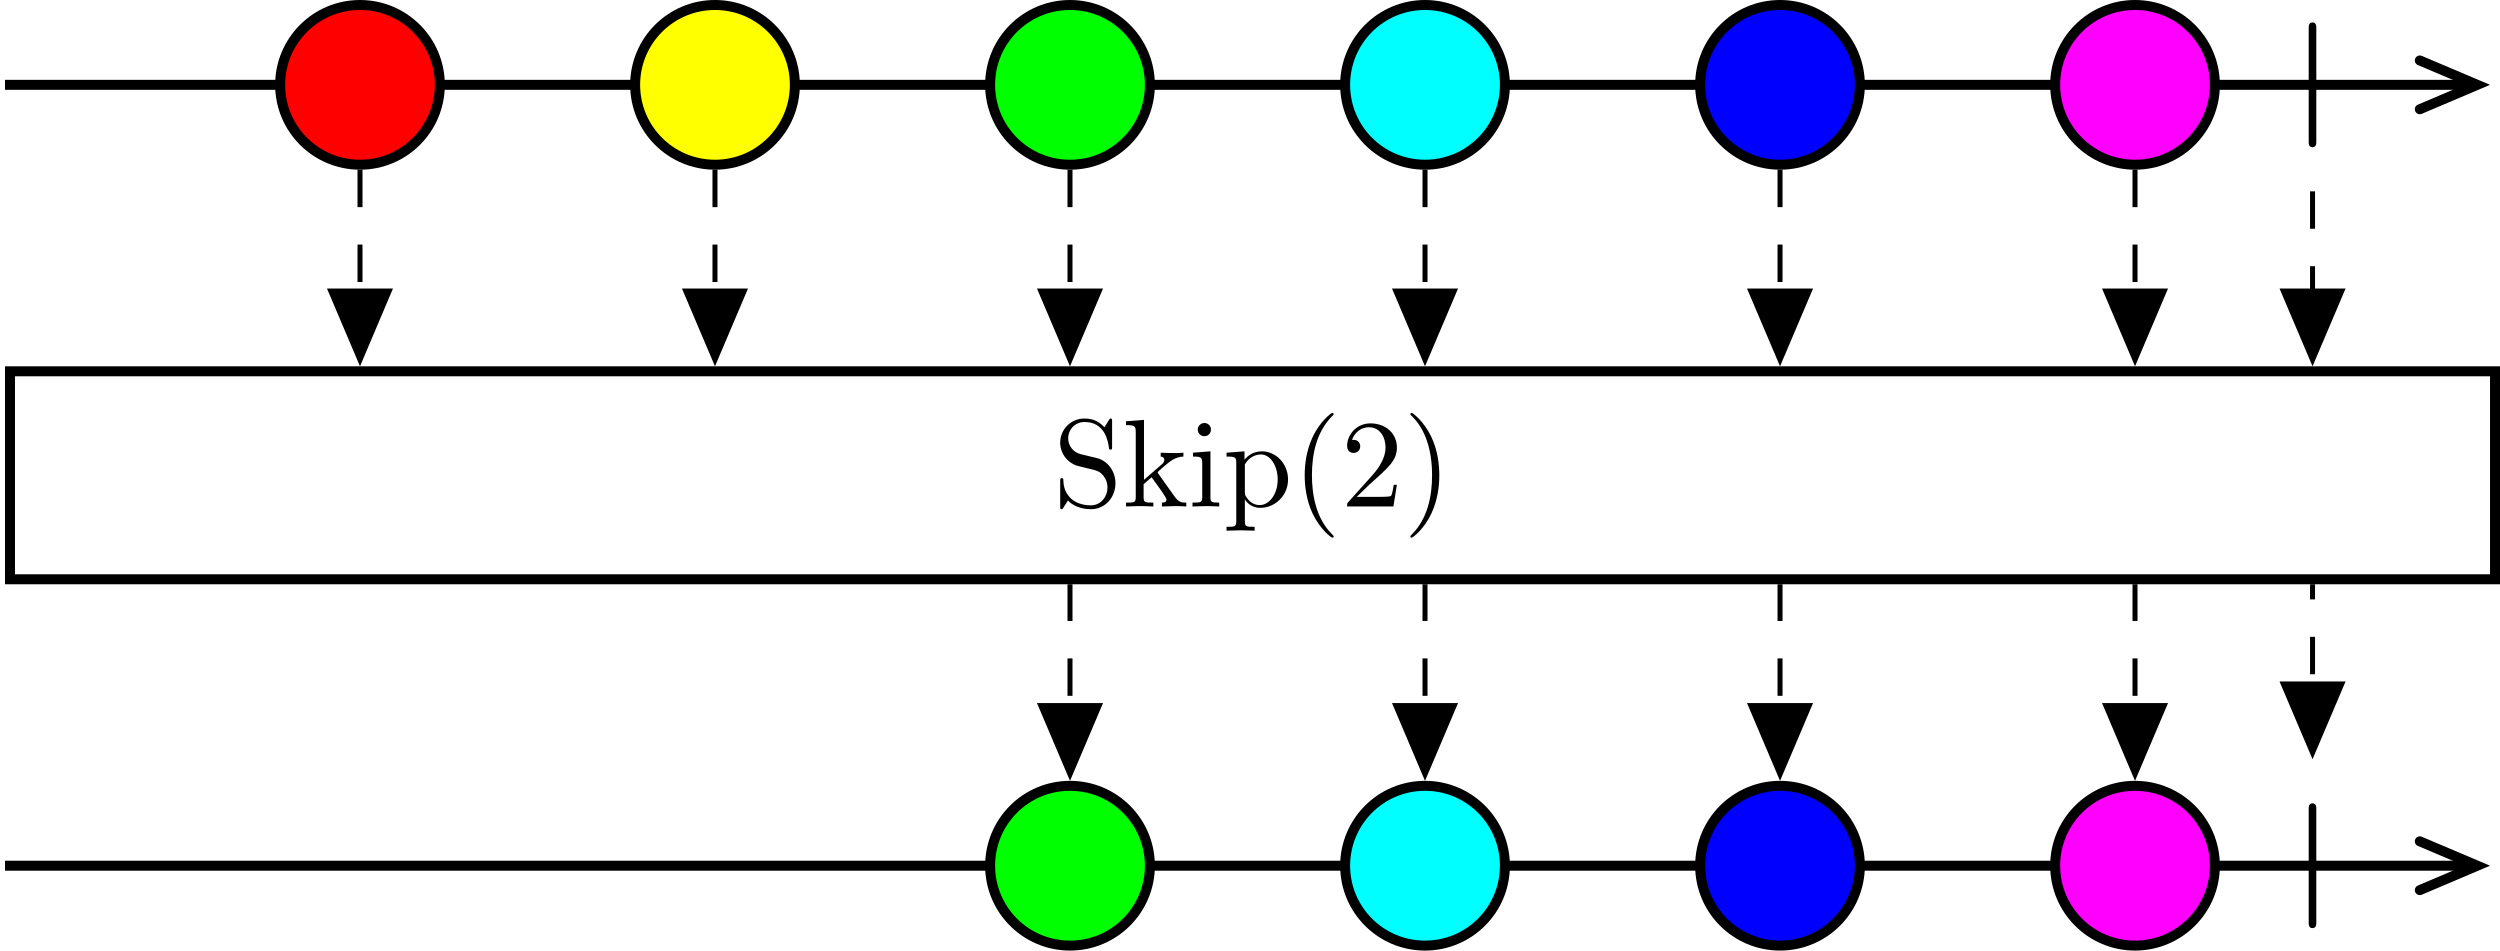
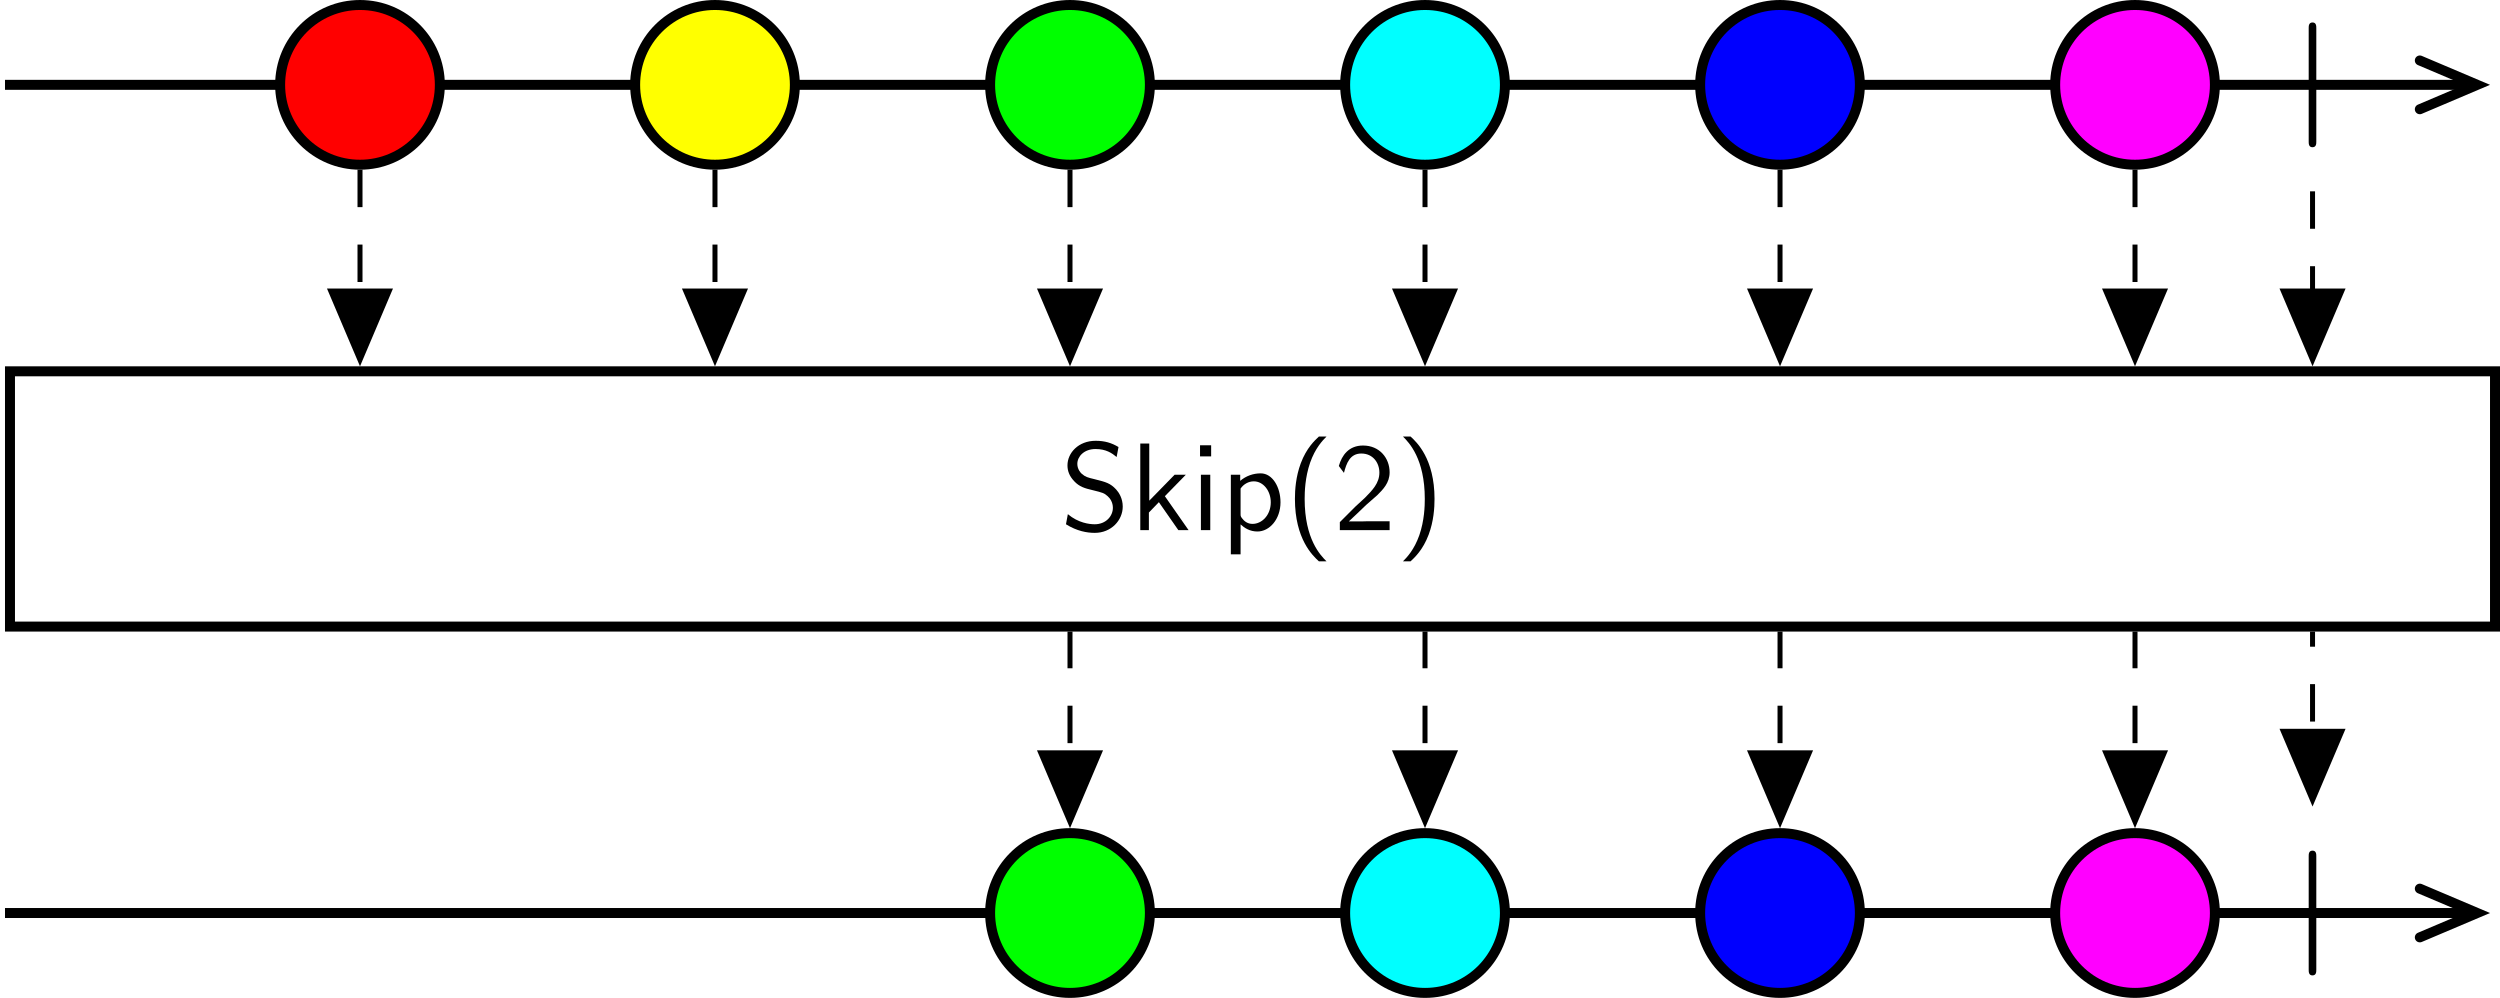
- <svg xmlns="http://www.w3.org/2000/svg" xmlns:xlink="http://www.w3.org/1999/xlink" version="1.1" width="427.759pt" height="162.648pt" viewBox="-147.171 -143.898 427.759 162.648">
+ <svg xmlns="http://www.w3.org/2000/svg" xmlns:xlink="http://www.w3.org/1999/xlink" version="1.1" width="425.193pt" height="169.718pt" viewBox="-146.288 -143.035 425.193 169.718">
  <defs>
+     <path id="g1-40" d="M2.7-7.472C2.381-7.173 1.714-6.565 1.255-5.34C.857-4.274 .787-3.218 .787-2.491C.787 .727 2.222 2.052 2.7 2.491H3.308C2.829 2.012 1.564 .727 1.564-2.491C1.564-3.049 1.594-4.214 2.002-5.39C2.411-6.545 2.979-7.143 3.308-7.472H2.7Z" />
+     <path id="g1-41" d="M1.166 2.491C1.484 2.192 2.152 1.584 2.61 .359C3.009-.707 3.078-1.763 3.078-2.491C3.078-5.709 1.644-7.034 1.166-7.472H.558C1.036-6.994 2.301-5.709 2.301-2.491C2.301-1.933 2.271-.767 1.863 .408C1.455 1.564 .887 2.162 .558 2.491H1.166Z" />
+     <path id="g1-50" d="M1.733-1.873L.498-.638V0H4.473V-.707H2.66C2.54-.707 2.421-.697 2.301-.697H1.215C1.534-.976 2.291-1.724 2.6-2.012C2.79-2.192 3.298-2.61 3.487-2.79C3.935-3.238 4.473-3.766 4.473-4.613C4.473-5.758 3.666-6.755 2.351-6.755C1.215-6.755 .658-5.978 .418-5.121C.538-4.951 .588-4.892 .608-4.862C.628-4.842 .727-4.712 .827-4.573C1.026-5.34 1.305-6.117 2.212-6.117C3.148-6.117 3.656-5.37 3.656-4.593C3.656-3.746 3.088-3.178 2.501-2.58L1.733-1.873Z" />
+     <path id="g1-83" d="M4.633-6.635C4.085-6.964 3.537-7.133 2.809-7.133C1.425-7.133 .558-6.157 .558-5.171C.558-4.742 .697-4.324 1.096-3.905C1.514-3.457 1.953-3.337 2.54-3.198C3.387-2.989 3.487-2.959 3.766-2.71C3.965-2.54 4.184-2.212 4.184-1.783C4.184-1.126 3.636-.468 2.73-.468C2.321-.468 1.425-.568 .588-1.275L.438-.468C1.315 .08 2.112 .219 2.74 .219C4.055 .219 4.971-.787 4.971-1.883C4.971-2.531 4.663-3.009 4.443-3.248C3.975-3.746 3.646-3.836 2.73-4.065C2.152-4.204 1.993-4.244 1.694-4.503C1.624-4.563 1.345-4.852 1.345-5.29C1.345-5.878 1.883-6.476 2.8-6.476C3.636-6.476 4.115-6.147 4.483-5.838L4.633-6.635Z" />
+     <path id="g1-105" d="M1.624-6.775H.737V-5.888H1.624V-6.775ZM1.554-4.423H.807V0H1.554V-4.423Z" />
+     <path id="g1-107" d="M2.8-2.71L4.473-4.423H3.577L1.554-2.351V-6.914H.837V0H1.524V-1.405L2.321-2.232L3.875 0H4.692L2.8-2.71Z" />
+     <path id="g1-112" d="M1.594-.458C1.903-.169 2.341 .11 2.939 .11C3.905 .11 4.782-.867 4.782-2.222C4.782-3.417 4.154-4.533 3.198-4.533C2.6-4.533 2.022-4.324 1.564-3.935V-4.423H.817V1.933H1.594V-.458ZM1.594-3.318C1.833-3.666 2.222-3.895 2.65-3.895C3.407-3.895 4.005-3.138 4.005-2.222C4.005-1.196 3.298-.498 2.55-.498C2.162-.498 1.893-.697 1.694-.966C1.594-1.116 1.594-1.136 1.594-1.315V-3.318Z" />
    <path id="g0-106" d="M1.893-7.024C1.893-7.173 1.893-7.472 1.594-7.472C1.285-7.472 1.285-7.183 1.285-7.024V2.042C1.285 2.192 1.285 2.491 1.584 2.491C1.893 2.491 1.893 2.202 1.893 2.042V-7.024Z" />
-     <path id="g1-40" d="M3.298 2.391C3.298 2.361 3.298 2.341 3.128 2.172C1.883 .917 1.564-.966 1.564-2.491C1.564-4.224 1.943-5.958 3.168-7.203C3.298-7.323 3.298-7.342 3.298-7.372C3.298-7.442 3.258-7.472 3.198-7.472C3.098-7.472 2.202-6.795 1.614-5.529C1.106-4.433 .986-3.328 .986-2.491C.986-1.714 1.096-.508 1.644 .618C2.242 1.843 3.098 2.491 3.198 2.491C3.258 2.491 3.298 2.461 3.298 2.391Z" />
-     <path id="g1-41" d="M2.879-2.491C2.879-3.268 2.77-4.473 2.222-5.599C1.624-6.824 .767-7.472 .667-7.472C.608-7.472 .568-7.432 .568-7.372C.568-7.342 .568-7.323 .757-7.143C1.733-6.157 2.301-4.573 2.301-2.491C2.301-.787 1.933 .966 .697 2.222C.568 2.341 .568 2.361 .568 2.391C.568 2.451 .608 2.491 .667 2.491C.767 2.491 1.664 1.813 2.252 .548C2.76-.548 2.879-1.654 2.879-2.491Z" />
-     <path id="g1-50" d="M1.265-.767L2.321-1.793C3.875-3.168 4.473-3.706 4.473-4.702C4.473-5.838 3.577-6.635 2.361-6.635C1.235-6.635 .498-5.719 .498-4.832C.498-4.274 .996-4.274 1.026-4.274C1.196-4.274 1.544-4.394 1.544-4.802C1.544-5.061 1.365-5.32 1.016-5.32C.936-5.32 .917-5.32 .887-5.31C1.116-5.958 1.654-6.326 2.232-6.326C3.138-6.326 3.567-5.519 3.567-4.702C3.567-3.905 3.068-3.118 2.521-2.501L.608-.369C.498-.259 .498-.239 .498 0H4.194L4.473-1.733H4.224C4.174-1.435 4.105-.996 4.005-.847C3.935-.767 3.278-.767 3.059-.767H1.265Z" />
-     <path id="g1-83" d="M3.477-3.866L2.202-4.174C1.584-4.324 1.196-4.862 1.196-5.44C1.196-6.137 1.733-6.745 2.511-6.745C4.174-6.745 4.394-5.111 4.453-4.663C4.463-4.603 4.463-4.543 4.573-4.543C4.702-4.543 4.702-4.593 4.702-4.782V-6.785C4.702-6.954 4.702-7.024 4.593-7.024C4.523-7.024 4.513-7.014 4.443-6.894L4.095-6.326C3.796-6.615 3.387-7.024 2.501-7.024C1.395-7.024 .558-6.147 .558-5.091C.558-4.264 1.086-3.537 1.863-3.268C1.973-3.228 2.481-3.108 3.178-2.939C3.447-2.869 3.746-2.8 4.025-2.431C4.234-2.172 4.334-1.843 4.334-1.514C4.334-.807 3.836-.09 2.999-.09C2.71-.09 1.953-.139 1.425-.628C.847-1.166 .817-1.803 .807-2.162C.797-2.262 .717-2.262 .687-2.262C.558-2.262 .558-2.192 .558-2.012V-.02C.558 .149 .558 .219 .667 .219C.737 .219 .747 .199 .817 .09C.817 .08 .847 .05 1.176-.478C1.484-.139 2.122 .219 3.009 .219C4.174 .219 4.971-.757 4.971-1.853C4.971-2.849 4.314-3.666 3.477-3.866Z" />
-     <path id="g1-105" d="M1.763-4.403L.369-4.294V-3.985C1.016-3.985 1.106-3.925 1.106-3.437V-.757C1.106-.309 .996-.309 .329-.309V0C.648-.01 1.186-.03 1.425-.03C1.773-.03 2.122-.01 2.461 0V-.309C1.803-.309 1.763-.359 1.763-.747V-4.403ZM1.803-6.137C1.803-6.456 1.554-6.665 1.275-6.665C.966-6.665 .747-6.396 .747-6.137C.747-5.868 .966-5.609 1.275-5.609C1.554-5.609 1.803-5.818 1.803-6.137Z" />
-     <path id="g1-107" d="M1.056-.757C1.056-.309 .946-.309 .279-.309V0C.608-.01 1.076-.03 1.365-.03C1.664-.03 2.062-.02 2.461 0V-.309C1.793-.309 1.684-.309 1.684-.757V-1.783L2.321-2.331C3.088-1.275 3.507-.717 3.507-.538C3.507-.349 3.337-.309 3.148-.309V0C3.427-.01 4.015-.03 4.224-.03C4.513-.03 4.802-.02 5.091 0V-.309C4.722-.309 4.503-.309 4.125-.837L2.859-2.62C2.849-2.64 2.8-2.7 2.8-2.73C2.8-2.77 3.507-3.367 3.606-3.447C4.234-3.955 4.653-3.975 4.862-3.985V-4.294C4.573-4.264 4.443-4.264 4.164-4.264C3.806-4.264 3.188-4.284 3.049-4.294V-3.985C3.238-3.975 3.337-3.866 3.337-3.736C3.337-3.537 3.198-3.417 3.118-3.347L1.714-2.132V-6.914L.279-6.804V-6.496C.976-6.496 1.056-6.426 1.056-5.938V-.757Z" />
-     <path id="g1-112" d="M1.714-3.746V-4.403L.279-4.294V-3.985C.986-3.985 1.056-3.925 1.056-3.487V1.176C1.056 1.624 .946 1.624 .279 1.624V1.933C.618 1.923 1.136 1.903 1.395 1.903C1.664 1.903 2.172 1.923 2.521 1.933V1.624C1.853 1.624 1.743 1.624 1.743 1.176V-.498V-.588C1.793-.428 2.212 .11 2.969 .11C4.154 .11 5.191-.867 5.191-2.152C5.191-3.417 4.224-4.403 3.108-4.403C2.331-4.403 1.913-3.965 1.714-3.746ZM1.743-1.136V-3.357C2.032-3.866 2.521-4.154 3.029-4.154C3.756-4.154 4.364-3.278 4.364-2.152C4.364-.946 3.666-.11 2.929-.11C2.531-.11 2.152-.309 1.883-.717C1.743-.927 1.743-.936 1.743-1.136Z" />
  </defs>
-   <g id="page1" transform="matrix(2.142857 0 0 2.142857 0 0)">
+   <g id="page1" transform="matrix(2.13 0 0 2.13 0 0)">
    <path d="M-68.281-60.379H128.875" stroke="#000" fill="none" stroke-width=".797" />
    <path d="M124.539-62.324L129.125-60.379L124.539-58.43" stroke="#000" fill="none" stroke-width=".797" stroke-linecap="round" />
-     <path d="M-33.559-60.379C-33.559-63.898-36.414-66.754-39.934-66.754C-43.457-66.754-46.312-63.898-46.312-60.379C-46.312-56.855-43.457-54-39.934-54C-36.414-54-33.559-56.855-33.559-60.379Z" fill="#f00" />
-     <path d="M-33.559-60.379C-33.559-63.898-36.414-66.754-39.934-66.754C-43.457-66.754-46.312-63.898-46.312-60.379C-46.312-56.855-43.457-54-39.934-54C-36.414-54-33.559-56.855-33.559-60.379Z" stroke="#000" fill="none" stroke-width=".797" stroke-miterlimit="10" />
-     <path d="M-5.211-60.379C-5.211-63.898-8.066-66.754-11.59-66.754C-15.109-66.754-17.965-63.898-17.965-60.379C-17.965-56.855-15.109-54-11.59-54C-8.066-54-5.211-56.855-5.211-60.379Z" fill="#ff0" />
-     <path d="M-5.211-60.379C-5.211-63.898-8.066-66.754-11.59-66.754C-15.109-66.754-17.965-63.898-17.965-60.379C-17.965-56.855-15.109-54-11.59-54C-8.066-54-5.211-56.855-5.211-60.379Z" stroke="#000" fill="none" stroke-width=".797" stroke-miterlimit="10" />
-     <path d="M23.137-60.379C23.137-63.898 20.281-66.754 16.758-66.754C13.234-66.754 10.379-63.898 10.379-60.379C10.379-56.855 13.234-54 16.758-54C20.281-54 23.137-56.855 23.137-60.379Z" fill="#0f0" />
-     <path d="M23.137-60.379C23.137-63.898 20.281-66.754 16.758-66.754C13.234-66.754 10.379-63.898 10.379-60.379C10.379-56.855 13.234-54 16.758-54C20.281-54 23.137-56.855 23.137-60.379Z" stroke="#000" fill="none" stroke-width=".797" stroke-miterlimit="10" />
-     <path d="M51.485-60.379C51.485-63.898 48.629-66.754 45.106-66.754C41.582-66.754 38.727-63.898 38.727-60.379C38.727-56.855 41.582-54 45.106-54C48.629-54 51.485-56.855 51.485-60.379Z" fill="#0ff" />
-     <path d="M51.485-60.379C51.485-63.898 48.629-66.754 45.106-66.754C41.582-66.754 38.727-63.898 38.727-60.379C38.727-56.855 41.582-54 45.106-54C48.629-54 51.485-56.855 51.485-60.379Z" stroke="#000" fill="none" stroke-width=".797" stroke-miterlimit="10" />
-     <path d="M79.828-60.379C79.828-63.898 76.973-66.754 73.453-66.754C69.93-66.754 67.074-63.898 67.074-60.379C67.074-56.855 69.93-54 73.453-54C76.973-54 79.828-56.855 79.828-60.379Z" fill="#00f" />
-     <path d="M79.828-60.379C79.828-63.898 76.973-66.754 73.453-66.754C69.93-66.754 67.074-63.898 67.074-60.379C67.074-56.855 69.93-54 73.453-54C76.973-54 79.828-56.855 79.828-60.379Z" stroke="#000" fill="none" stroke-width=".797" stroke-miterlimit="10" />
-     <path d="M108.176-60.379C108.176-63.898 105.321-66.754 101.797-66.754C98.278-66.754 95.422-63.898 95.422-60.379C95.422-56.855 98.278-54 101.797-54C105.321-54 108.176-56.855 108.176-60.379Z" fill="#f0f" />
-     <path d="M108.176-60.379C108.176-63.898 105.321-66.754 101.797-66.754C98.278-66.754 95.422-63.898 95.422-60.379C95.422-56.855 98.278-54 101.797-54C105.321-54 108.176-56.855 108.176-60.379Z" stroke="#000" fill="none" stroke-width=".797" stroke-miterlimit="10" />
-     <g transform="matrix(1 0 0 1 82.8516 33.6665)">
-       <use x="31.529" y="-91.553" xlink:href="#g0-106" />
+     <path d="M-33.559-60.379C-33.559-63.898-36.414-66.754-39.934-66.754C-43.457-66.754-46.312-63.898-46.312-60.379C-46.312-56.856-43.457-54-39.934-54C-36.414-54-33.559-56.856-33.559-60.379Z" fill="#f00" />
+     <path d="M-33.559-60.379C-33.559-63.898-36.414-66.754-39.934-66.754C-43.457-66.754-46.312-63.898-46.312-60.379C-46.312-56.856-43.457-54-39.934-54C-36.414-54-33.559-56.856-33.559-60.379Z" stroke="#000" fill="none" stroke-width=".797" stroke-miterlimit="10" />
+     <path d="M-5.211-60.379C-5.211-63.898-8.066-66.754-11.59-66.754C-15.109-66.754-17.965-63.898-17.965-60.379C-17.965-56.856-15.109-54-11.59-54C-8.066-54-5.211-56.856-5.211-60.379Z" fill="#ff0" />
+     <path d="M-5.211-60.379C-5.211-63.898-8.066-66.754-11.59-66.754C-15.109-66.754-17.965-63.898-17.965-60.379C-17.965-56.856-15.109-54-11.59-54C-8.066-54-5.211-56.856-5.211-60.379Z" stroke="#000" fill="none" stroke-width=".797" stroke-miterlimit="10" />
+     <path d="M23.137-60.379C23.137-63.898 20.281-66.754 16.758-66.754C13.234-66.754 10.379-63.898 10.379-60.379C10.379-56.856 13.234-54 16.758-54C20.281-54 23.137-56.856 23.137-60.379Z" fill="#0f0" />
+     <path d="M23.137-60.379C23.137-63.898 20.281-66.754 16.758-66.754C13.234-66.754 10.379-63.898 10.379-60.379C10.379-56.856 13.234-54 16.758-54C20.281-54 23.137-56.856 23.137-60.379Z" stroke="#000" fill="none" stroke-width=".797" stroke-miterlimit="10" />
+     <path d="M51.485-60.379C51.485-63.898 48.629-66.754 45.106-66.754C41.582-66.754 38.727-63.898 38.727-60.379C38.727-56.856 41.582-54 45.106-54C48.629-54 51.485-56.856 51.485-60.379Z" fill="#0ff" />
+     <path d="M51.485-60.379C51.485-63.898 48.629-66.754 45.106-66.754C41.582-66.754 38.727-63.898 38.727-60.379C38.727-56.856 41.582-54 45.106-54C48.629-54 51.485-56.856 51.485-60.379Z" stroke="#000" fill="none" stroke-width=".797" stroke-miterlimit="10" />
+     <path d="M79.828-60.379C79.828-63.898 76.973-66.754 73.453-66.754C69.93-66.754 67.074-63.898 67.074-60.379C67.074-56.856 69.93-54 73.453-54C76.973-54 79.828-56.856 79.828-60.379Z" fill="#00f" />
+     <path d="M79.828-60.379C79.828-63.898 76.973-66.754 73.453-66.754C69.93-66.754 67.074-63.898 67.074-60.379C67.074-56.856 69.93-54 73.453-54C76.973-54 79.828-56.856 79.828-60.379Z" stroke="#000" fill="none" stroke-width=".797" stroke-miterlimit="10" />
+     <path d="M108.176-60.379C108.176-63.898 105.321-66.754 101.797-66.754C98.278-66.754 95.422-63.898 95.422-60.379C95.422-56.856 98.278-54 101.797-54C105.321-54 108.176-56.856 108.176-60.379Z" fill="#f0f" />
+     <path d="M108.176-60.379C108.176-63.898 105.321-66.754 101.797-66.754C98.278-66.754 95.422-63.898 95.422-60.379C95.422-56.856 98.278-54 101.797-54C105.321-54 108.176-56.856 108.176-60.379Z" stroke="#000" fill="none" stroke-width=".797" stroke-miterlimit="10" />
+     <g transform="matrix(1 0 0 1 82.8516 35.5551)">
+       <use x="31.529" y="-93.442" xlink:href="#g0-106" />
    </g>
-     <path d="M-67.883-20.898H130.543V-37.504H-67.883Z" stroke="#000" fill="none" stroke-width=".797" stroke-miterlimit="10" />
-     <g transform="matrix(1 0 0 1 -16.1121 33.6665)">
+     <path d="M-67.883-17.121H130.543V-37.504H-67.883Z" stroke="#000" fill="none" stroke-width=".797" stroke-miterlimit="10" />
+     <g transform="matrix(1 0 0 1 -15.5309 35.5551)">
      <use x="31.529" y="-60.378" xlink:href="#g1-83" />
      <use x="37.064" y="-60.378" xlink:href="#g1-107" />
-       <use x="42.322" y="-60.378" xlink:href="#g1-105" />
-       <use x="45.09" y="-60.378" xlink:href="#g1-112" />
-       <use x="50.624" y="-60.378" xlink:href="#g1-40" />
-       <use x="54.499" y="-60.378" xlink:href="#g1-50" />
-       <use x="59.48" y="-60.378" xlink:href="#g1-41" />
+       <use x="41.935" y="-60.378" xlink:href="#g1-105" />
+       <use x="44.315" y="-60.378" xlink:href="#g1-112" />
+       <use x="49.462" y="-60.378" xlink:href="#g1-40" />
+       <use x="53.337" y="-60.378" xlink:href="#g1-50" />
+       <use x="58.318" y="-60.378" xlink:href="#g1-41" />
    </g>
-     <path d="M-68.281 1.973H128.875" stroke="#000" fill="none" stroke-width=".797" stroke-miterlimit="10" />
-     <path d="M124.539 .027L129.125 1.973L124.539 3.922" stroke="#000" fill="none" stroke-width=".797" stroke-miterlimit="10" stroke-linecap="round" />
-     <path d="M23.137 1.973C23.137-1.551 20.281-4.406 16.758-4.406C13.234-4.406 10.379-1.551 10.379 1.973C10.379 5.496 13.234 8.352 16.758 8.352C20.281 8.352 23.137 5.496 23.137 1.973Z" fill="#0f0" />
-     <path d="M23.137 1.973C23.137-1.551 20.281-4.406 16.758-4.406C13.234-4.406 10.379-1.551 10.379 1.973C10.379 5.496 13.234 8.352 16.758 8.352C20.281 8.352 23.137 5.496 23.137 1.973Z" stroke="#000" fill="none" stroke-width=".797" stroke-miterlimit="10" />
-     <path d="M51.485 1.973C51.485-1.551 48.629-4.406 45.106-4.406C41.582-4.406 38.727-1.551 38.727 1.973C38.727 5.496 41.582 8.352 45.106 8.352C48.629 8.352 51.485 5.496 51.485 1.973Z" fill="#0ff" />
-     <path d="M51.485 1.973C51.485-1.551 48.629-4.406 45.106-4.406C41.582-4.406 38.727-1.551 38.727 1.973C38.727 5.496 41.582 8.352 45.106 8.352C48.629 8.352 51.485 5.496 51.485 1.973Z" stroke="#000" fill="none" stroke-width=".797" stroke-miterlimit="10" />
-     <path d="M79.828 1.973C79.828-1.551 76.973-4.406 73.453-4.406C69.93-4.406 67.074-1.551 67.074 1.973C67.074 5.496 69.93 8.352 73.453 8.352C76.973 8.352 79.828 5.496 79.828 1.973Z" fill="#00f" />
-     <path d="M79.828 1.973C79.828-1.551 76.973-4.406 73.453-4.406C69.93-4.406 67.074-1.551 67.074 1.973C67.074 5.496 69.93 8.352 73.453 8.352C76.973 8.352 79.828 5.496 79.828 1.973Z" stroke="#000" fill="none" stroke-width=".797" stroke-miterlimit="10" />
-     <path d="M108.176 1.973C108.176-1.551 105.321-4.406 101.797-4.406C98.278-4.406 95.422-1.551 95.422 1.973C95.422 5.496 98.278 8.352 101.797 8.352C105.321 8.352 108.176 5.496 108.176 1.973Z" fill="#f0f" />
-     <path d="M108.176 1.973C108.176-1.551 105.321-4.406 101.797-4.406C98.278-4.406 95.422-1.551 95.422 1.973C95.422 5.496 98.278 8.352 101.797 8.352C105.321 8.352 108.176 5.496 108.176 1.973Z" stroke="#000" fill="none" stroke-width=".797" stroke-miterlimit="10" />
-     <g transform="matrix(1 0 0 1 82.8516 33.66649)">
-       <use x="31.529" y="-29.202" xlink:href="#g0-106" />
+     <path d="M-68.281 5.75H128.875" stroke="#000" fill="none" stroke-width=".797" stroke-miterlimit="10" />
+     <path d="M124.539 3.805L129.125 5.75L124.539 7.695" stroke="#000" fill="none" stroke-width=".797" stroke-miterlimit="10" stroke-linecap="round" />
+     <path d="M23.137 5.75C23.137 2.227 20.281-.629 16.758-.629C13.234-.629 10.379 2.227 10.379 5.75C10.379 9.273 13.234 12.129 16.758 12.129C20.281 12.129 23.137 9.273 23.137 5.75Z" fill="#0f0" />
+     <path d="M23.137 5.75C23.137 2.227 20.281-.629 16.758-.629C13.234-.629 10.379 2.227 10.379 5.75C10.379 9.273 13.234 12.129 16.758 12.129C20.281 12.129 23.137 9.273 23.137 5.75Z" stroke="#000" fill="none" stroke-width=".797" stroke-miterlimit="10" />
+     <path d="M51.485 5.75C51.485 2.227 48.629-.629 45.106-.629C41.582-.629 38.727 2.227 38.727 5.75C38.727 9.273 41.582 12.129 45.106 12.129C48.629 12.129 51.485 9.273 51.485 5.75Z" fill="#0ff" />
+     <path d="M51.485 5.75C51.485 2.227 48.629-.629 45.106-.629C41.582-.629 38.727 2.227 38.727 5.75C38.727 9.273 41.582 12.129 45.106 12.129C48.629 12.129 51.485 9.273 51.485 5.75Z" stroke="#000" fill="none" stroke-width=".797" stroke-miterlimit="10" />
+     <path d="M79.828 5.75C79.828 2.227 76.973-.629 73.453-.629C69.93-.629 67.074 2.227 67.074 5.75C67.074 9.273 69.93 12.129 73.453 12.129C76.973 12.129 79.828 9.273 79.828 5.75Z" fill="#00f" />
+     <path d="M79.828 5.75C79.828 2.227 76.973-.629 73.453-.629C69.93-.629 67.074 2.227 67.074 5.75C67.074 9.273 69.93 12.129 73.453 12.129C76.973 12.129 79.828 9.273 79.828 5.75Z" stroke="#000" fill="none" stroke-width=".797" stroke-miterlimit="10" />
+     <path d="M108.176 5.75C108.176 2.227 105.321-.629 101.797-.629C98.278-.629 95.422 2.227 95.422 5.75C95.422 9.273 98.278 12.129 101.797 12.129C105.321 12.129 108.176 9.273 108.176 5.75Z" fill="#f0f" />
+     <path d="M108.176 5.75C108.176 2.227 105.321-.629 101.797-.629C98.278-.629 95.422 2.227 95.422 5.75C95.422 9.273 98.278 12.129 101.797 12.129C105.321 12.129 108.176 9.273 108.176 5.75Z" stroke="#000" fill="none" stroke-width=".797" stroke-miterlimit="10" />
+     <g transform="matrix(1 0 0 1 82.8516 35.55513)">
+       <use x="31.529" y="-27.314" xlink:href="#g0-106" />
    </g>
    <path d="M-39.934-53.602V-38.711" stroke="#000" fill="none" stroke-width=".399" stroke-miterlimit="10" stroke-dasharray="2.989,2.989" />
    <path d="M-37.602-43.914L-39.934-38.414L-42.27-43.914Z" />
    <path d="M-37.602-43.914L-39.934-38.414L-42.27-43.914Z" stroke="#000" fill="none" stroke-width=".399" stroke-miterlimit="10" />
    <path d="M-11.59-53.602V-38.711" stroke="#000" fill="none" stroke-width=".399" stroke-miterlimit="10" stroke-dasharray="2.989,2.989" />
    <path d="M-9.254-43.914L-11.59-38.414L-13.926-43.914Z" />
    <path d="M-9.254-43.914L-11.59-38.414L-13.926-43.914Z" stroke="#000" fill="none" stroke-width=".399" stroke-miterlimit="10" />
    <path d="M16.758-53.602V-38.711" stroke="#000" fill="none" stroke-width=".399" stroke-miterlimit="10" stroke-dasharray="2.989,2.989" />
    <path d="M19.094-43.914L16.758-38.414L14.422-43.914Z" />
    <path d="M19.094-43.914L16.758-38.414L14.422-43.914Z" stroke="#000" fill="none" stroke-width=".399" stroke-miterlimit="10" />
    <path d="M45.105-53.602V-38.711" stroke="#000" fill="none" stroke-width=".399" stroke-miterlimit="10" stroke-dasharray="2.989,2.989" />
    <path d="M47.441-43.914L45.105-38.414L42.77-43.914Z" />
    <path d="M47.441-43.914L45.105-38.414L42.77-43.914Z" stroke="#000" fill="none" stroke-width=".399" stroke-miterlimit="10" />
    <path d="M73.453-53.602V-38.711" stroke="#000" fill="none" stroke-width=".399" stroke-miterlimit="10" stroke-dasharray="2.989,2.989" />
    <path d="M75.789-43.914L73.453-38.414L71.117-43.914Z" />
    <path d="M75.789-43.914L73.453-38.414L71.117-43.914Z" stroke="#000" fill="none" stroke-width=".399" stroke-miterlimit="10" />
    <path d="M101.797-53.602V-38.711" stroke="#000" fill="none" stroke-width=".399" stroke-miterlimit="10" stroke-dasharray="2.989,2.989" />
    <path d="M104.133-43.914L101.797-38.414L99.465-43.914Z" />
    <path d="M104.133-43.914L101.797-38.414L99.465-43.914Z" stroke="#000" fill="none" stroke-width=".399" stroke-miterlimit="10" />
    <path d="M115.973-51.875V-38.711" stroke="#000" fill="none" stroke-width=".399" stroke-miterlimit="10" stroke-dasharray="2.989,2.989" />
    <path d="M118.309-43.914L115.973-38.414L113.637-43.914Z" />
    <path d="M118.309-43.914L115.973-38.414L113.637-43.914Z" stroke="#000" fill="none" stroke-width=".399" stroke-miterlimit="10" />
-     <path d="M16.758-5.613V-20.5" stroke="#000" fill="none" stroke-width=".399" stroke-miterlimit="10" stroke-dasharray="2.989,2.989" />
-     <path d="M19.094-10.816L16.758-5.312L14.422-10.816Z" />
-     <path d="M19.094-10.816L16.758-5.312L14.422-10.816Z" stroke="#000" fill="none" stroke-width=".399" stroke-miterlimit="10" />
-     <path d="M45.105-5.613V-20.5" stroke="#000" fill="none" stroke-width=".399" stroke-miterlimit="10" stroke-dasharray="2.989,2.989" />
-     <path d="M47.441-10.816L45.105-5.312L42.77-10.816Z" />
-     <path d="M47.441-10.816L45.105-5.312L42.77-10.816Z" stroke="#000" fill="none" stroke-width=".399" stroke-miterlimit="10" />
-     <path d="M73.453-5.613V-20.5" stroke="#000" fill="none" stroke-width=".399" stroke-miterlimit="10" stroke-dasharray="2.989,2.989" />
-     <path d="M75.789-10.816L73.453-5.312L71.117-10.816Z" />
-     <path d="M75.789-10.816L73.453-5.312L71.117-10.816Z" stroke="#000" fill="none" stroke-width=".399" stroke-miterlimit="10" />
-     <path d="M101.797-5.613V-20.5" stroke="#000" fill="none" stroke-width=".399" stroke-miterlimit="10" stroke-dasharray="2.989,2.989" />
-     <path d="M104.133-10.816L101.797-5.312L99.465-10.816Z" />
-     <path d="M104.133-10.816L101.797-5.312L99.465-10.816Z" stroke="#000" fill="none" stroke-width=".399" stroke-miterlimit="10" />
-     <path d="M115.973-7.336V-20.5" stroke="#000" fill="none" stroke-width=".399" stroke-miterlimit="10" stroke-dasharray="2.989,2.989" />
-     <path d="M118.309-12.539L115.973-7.039L113.637-12.539Z" />
-     <path d="M118.309-12.539L115.973-7.039L113.637-12.539Z" stroke="#000" fill="none" stroke-width=".399" stroke-miterlimit="10" />
+     <path d="M16.758-1.836V-16.723" stroke="#000" fill="none" stroke-width=".399" stroke-miterlimit="10" stroke-dasharray="2.989,2.989" />
+     <path d="M19.094-7.039L16.758-1.535L14.422-7.039Z" />
+     <path d="M19.094-7.039L16.758-1.535L14.422-7.039Z" stroke="#000" fill="none" stroke-width=".399" stroke-miterlimit="10" />
+     <path d="M45.105-1.836V-16.723" stroke="#000" fill="none" stroke-width=".399" stroke-miterlimit="10" stroke-dasharray="2.989,2.989" />
+     <path d="M47.441-7.039L45.105-1.535L42.77-7.039Z" />
+     <path d="M47.441-7.039L45.105-1.535L42.77-7.039Z" stroke="#000" fill="none" stroke-width=".399" stroke-miterlimit="10" />
+     <path d="M73.453-1.836V-16.723" stroke="#000" fill="none" stroke-width=".399" stroke-miterlimit="10" stroke-dasharray="2.989,2.989" />
+     <path d="M75.789-7.039L73.453-1.535L71.117-7.039Z" />
+     <path d="M75.789-7.039L73.453-1.535L71.117-7.039Z" stroke="#000" fill="none" stroke-width=".399" stroke-miterlimit="10" />
+     <path d="M101.797-1.836V-16.723" stroke="#000" fill="none" stroke-width=".399" stroke-miterlimit="10" stroke-dasharray="2.989,2.989" />
+     <path d="M104.133-7.039L101.797-1.535L99.465-7.039Z" />
+     <path d="M104.133-7.039L101.797-1.535L99.465-7.039Z" stroke="#000" fill="none" stroke-width=".399" stroke-miterlimit="10" />
+     <path d="M115.973-3.559V-16.723" stroke="#000" fill="none" stroke-width=".399" stroke-miterlimit="10" stroke-dasharray="2.989,2.989" />
+     <path d="M118.309-8.762L115.973-3.262L113.637-8.762Z" />
+     <path d="M118.309-8.762L115.973-3.262L113.637-8.762Z" stroke="#000" fill="none" stroke-width=".399" stroke-miterlimit="10" />
  </g>
</svg>
